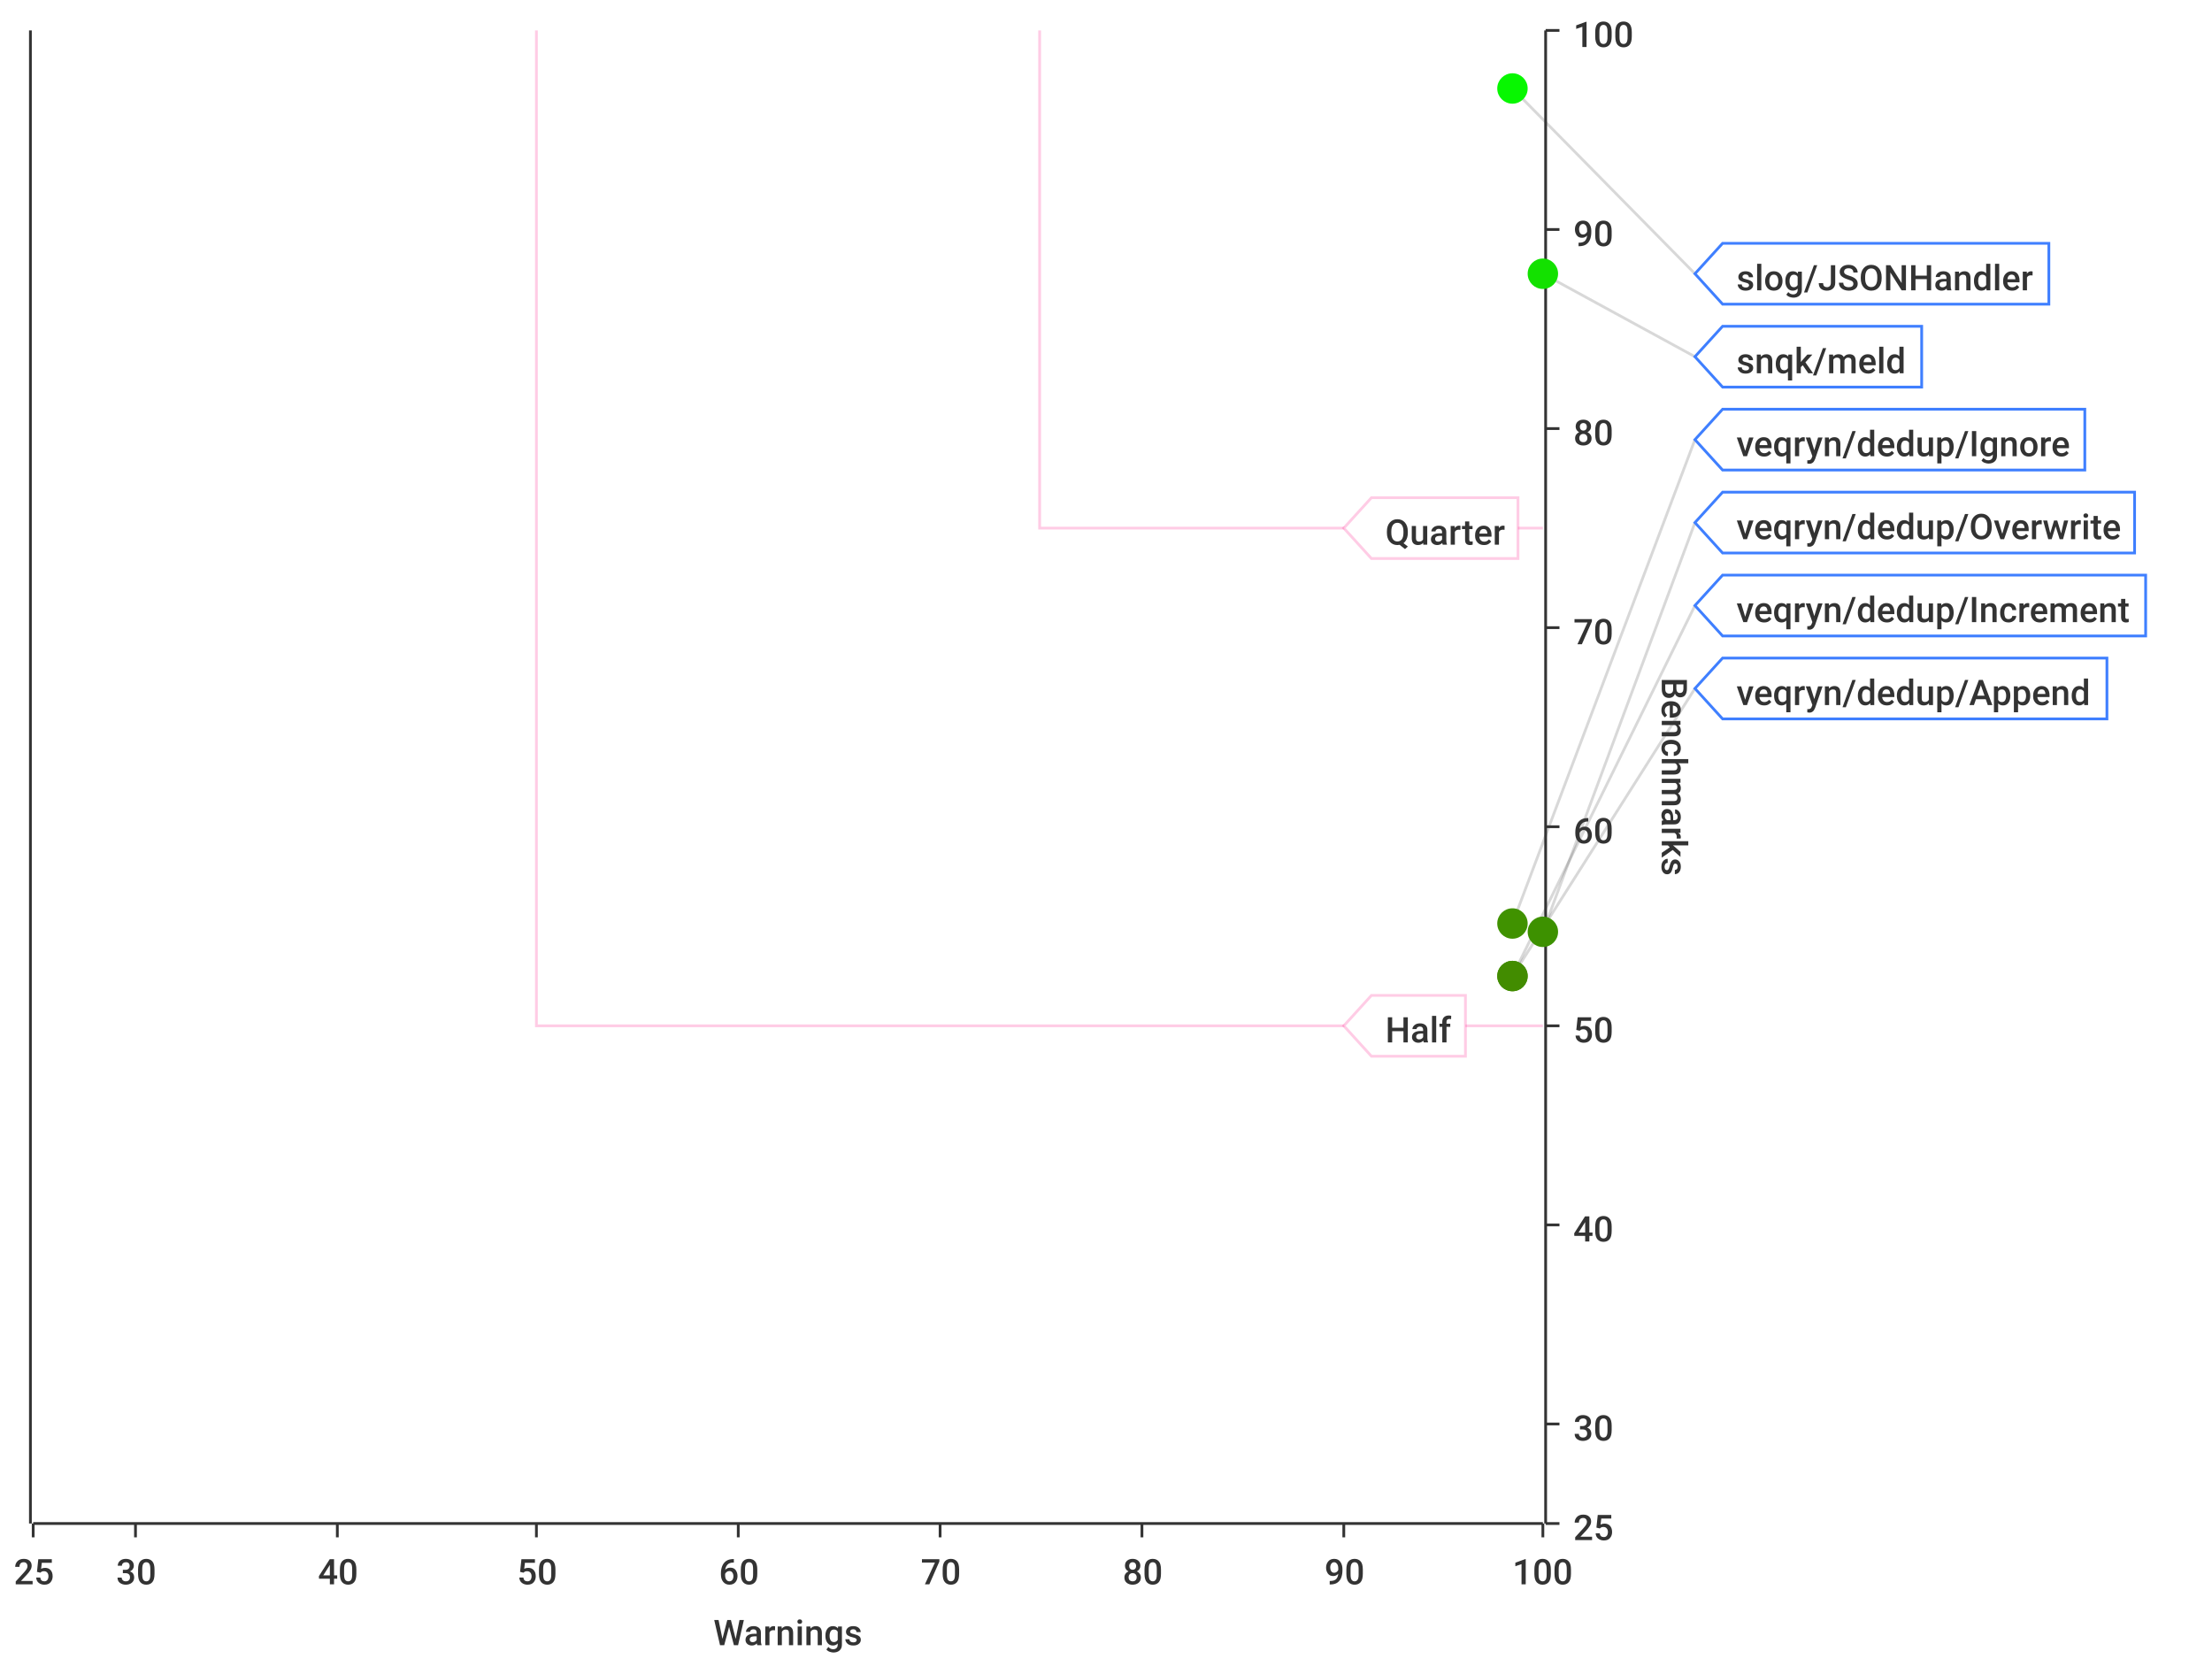
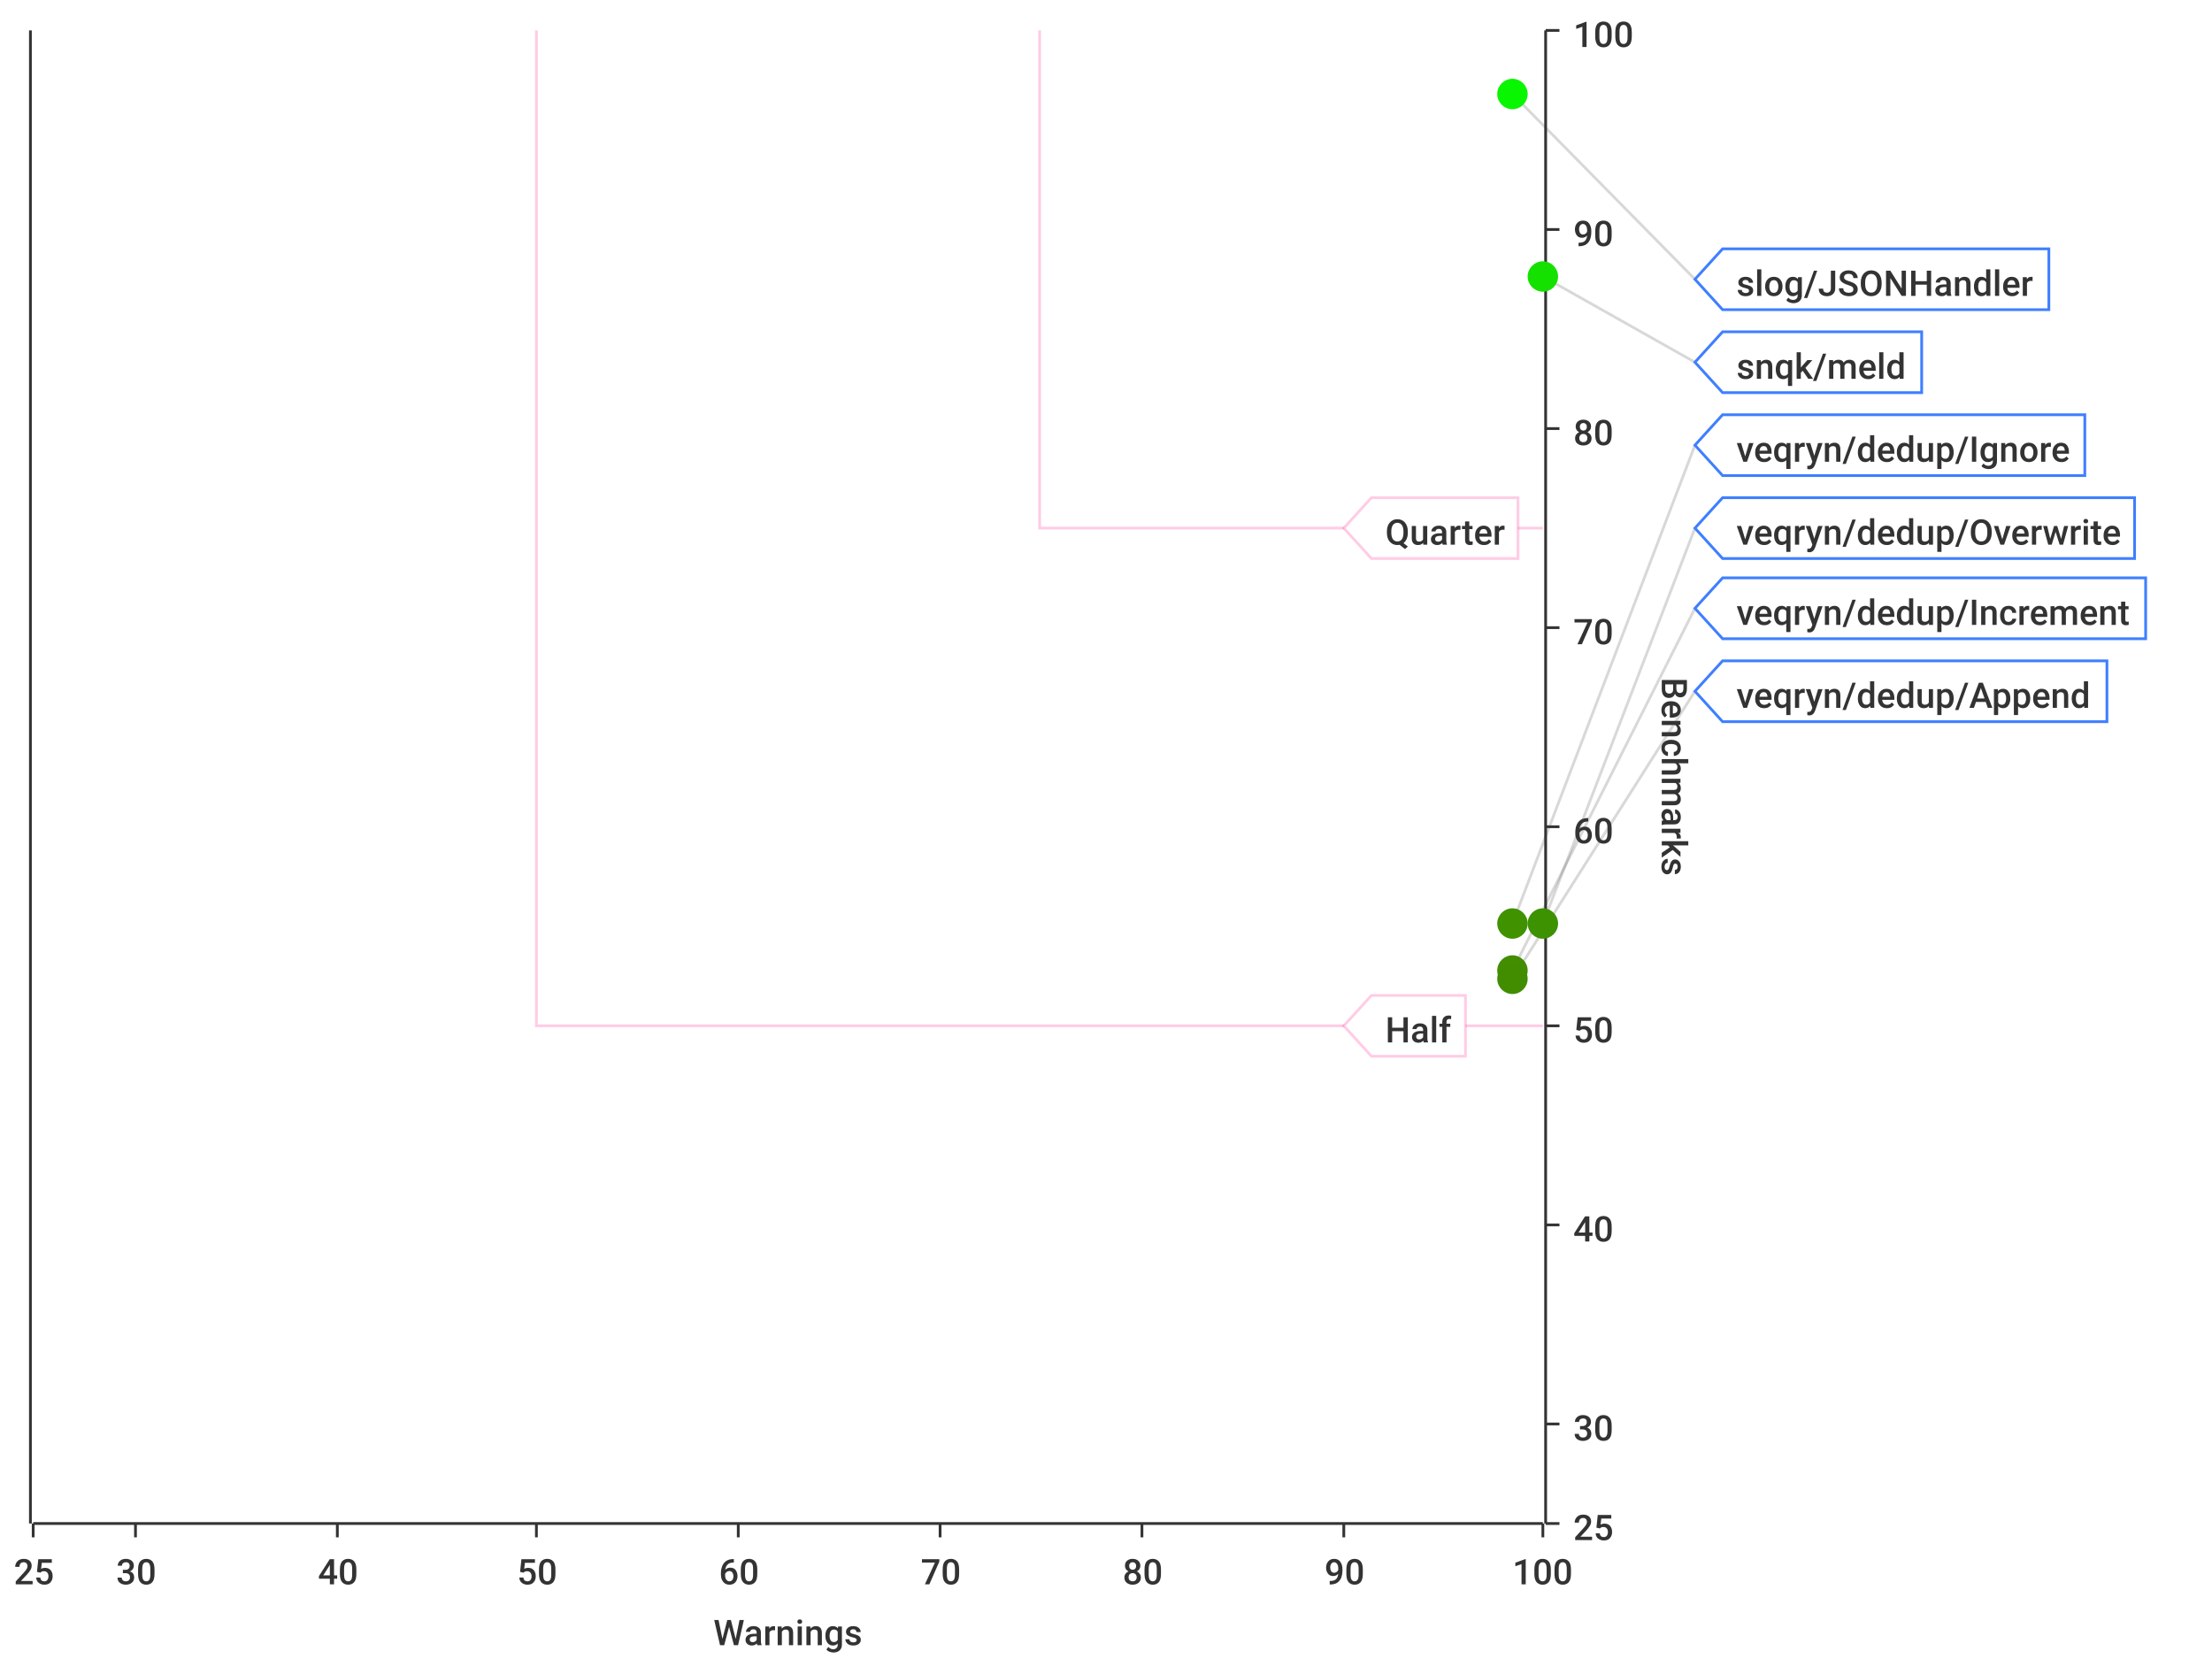
- <svg xmlns="http://www.w3.org/2000/svg" width="800" height="600">\n<path d="M 0 0 L 800 0 L 800 600 L 0 600 L 0 0" style="stroke-width:0;stroke:rgba(255,255,255,1.0);fill:rgba(255,255,255,1.0)" />
+ <svg xmlns="http://www.w3.org/2000/svg" viewBox="0 0 800 600">
+   <path d="M 0 0 L 800 0 L 800 600 L 0 600 L 0 0" style="stroke-width:0;stroke:rgba(255,255,255,1.0);fill:rgba(255,255,255,1.0)" />
  <path d="M 12 11 L 558 11 L 558 551 L 12 551 L 12 11" style="stroke-width:0;stroke:rgba(255,255,255,1.0);fill:rgba(255,255,255,1.0)" />
-   <path d="M 12 551 L 558 551" style="stroke-width:1;stroke:rgba(51,51,51,1.0);fill:none" />
-   <path d="M 12 551 L 12 556" style="stroke-width:1;stroke:rgba(51,51,51,1.0);fill:none" />
+   <path d="M 12 551 L 558 551" style="stroke-width:1;stroke:rgba(51,51,51,1.0);fill:rgba(255,255,255,0.0)" />
+   <path d="M 12 551 L 12 556" style="stroke-width:1;stroke:rgba(51,51,51,1.0);fill:rgba(255,255,255,0.0)" />
  <text x="5" y="573" style="stroke-width:0;stroke:none;fill:rgba(51,51,51,1.0);font-size:12.8px;font-family:'Roboto Medium',sans-serif">25</text>
-   <path d="M 49 551 L 49 556" style="stroke-width:1;stroke:rgba(51,51,51,1.0);fill:none" />
+   <path d="M 49 551 L 49 556" style="stroke-width:1;stroke:rgba(51,51,51,1.0);fill:rgba(255,255,255,0.0)" />
  <text x="42" y="573" style="stroke-width:0;stroke:none;fill:rgba(51,51,51,1.0);font-size:12.8px;font-family:'Roboto Medium',sans-serif">30</text>
-   <path d="M 122 551 L 122 556" style="stroke-width:1;stroke:rgba(51,51,51,1.0);fill:none" />
+   <path d="M 122 551 L 122 556" style="stroke-width:1;stroke:rgba(51,51,51,1.0);fill:rgba(255,255,255,0.0)" />
  <text x="115" y="573" style="stroke-width:0;stroke:none;fill:rgba(51,51,51,1.0);font-size:12.8px;font-family:'Roboto Medium',sans-serif">40</text>
-   <path d="M 194 551 L 194 556" style="stroke-width:1;stroke:rgba(51,51,51,1.0);fill:none" />
+   <path d="M 194 551 L 194 556" style="stroke-width:1;stroke:rgba(51,51,51,1.0);fill:rgba(255,255,255,0.0)" />
  <text x="187" y="573" style="stroke-width:0;stroke:none;fill:rgba(51,51,51,1.0);font-size:12.8px;font-family:'Roboto Medium',sans-serif">50</text>
-   <path d="M 267 551 L 267 556" style="stroke-width:1;stroke:rgba(51,51,51,1.0);fill:none" />
+   <path d="M 267 551 L 267 556" style="stroke-width:1;stroke:rgba(51,51,51,1.0);fill:rgba(255,255,255,0.0)" />
  <text x="260" y="573" style="stroke-width:0;stroke:none;fill:rgba(51,51,51,1.0);font-size:12.8px;font-family:'Roboto Medium',sans-serif">60</text>
-   <path d="M 340 551 L 340 556" style="stroke-width:1;stroke:rgba(51,51,51,1.0);fill:none" />
+   <path d="M 340 551 L 340 556" style="stroke-width:1;stroke:rgba(51,51,51,1.0);fill:rgba(255,255,255,0.0)" />
  <text x="333" y="573" style="stroke-width:0;stroke:none;fill:rgba(51,51,51,1.0);font-size:12.8px;font-family:'Roboto Medium',sans-serif">70</text>
-   <path d="M 413 551 L 413 556" style="stroke-width:1;stroke:rgba(51,51,51,1.0);fill:none" />
+   <path d="M 413 551 L 413 556" style="stroke-width:1;stroke:rgba(51,51,51,1.0);fill:rgba(255,255,255,0.0)" />
  <text x="406" y="573" style="stroke-width:0;stroke:none;fill:rgba(51,51,51,1.0);font-size:12.8px;font-family:'Roboto Medium',sans-serif">80</text>
-   <path d="M 486 551 L 486 556" style="stroke-width:1;stroke:rgba(51,51,51,1.0);fill:none" />
+   <path d="M 486 551 L 486 556" style="stroke-width:1;stroke:rgba(51,51,51,1.0);fill:rgba(255,255,255,0.0)" />
  <text x="479" y="573" style="stroke-width:0;stroke:none;fill:rgba(51,51,51,1.0);font-size:12.8px;font-family:'Roboto Medium',sans-serif">90</text>
-   <path d="M 558 551 L 558 556" style="stroke-width:1;stroke:rgba(51,51,51,1.0);fill:none" />
+   <path d="M 558 551 L 558 556" style="stroke-width:1;stroke:rgba(51,51,51,1.0);fill:rgba(255,255,255,0.0)" />
  <text x="547" y="573" style="stroke-width:0;stroke:none;fill:rgba(51,51,51,1.0);font-size:12.8px;font-family:'Roboto Medium',sans-serif">100</text>
  <text x="258" y="595" style="stroke-width:0;stroke:none;fill:rgba(51,51,51,1.0);font-size:12.8px;font-family:'Roboto Medium',sans-serif">Warnings</text>
-   <path d="M 49 551 L 49 11" style="stroke-width:0;stroke:none;fill:none" />
-   <path d="M 122 551 L 122 11" style="stroke-width:0;stroke:none;fill:none" />
-   <path d="M 194 551 L 194 11" style="stroke-width:0;stroke:none;fill:none" />
-   <path d="M 267 551 L 267 11" style="stroke-width:0;stroke:none;fill:none" />
-   <path d="M 340 551 L 340 11" style="stroke-width:0;stroke:none;fill:none" />
-   <path d="M 413 551 L 413 11" style="stroke-width:0;stroke:none;fill:none" />
-   <path d="M 486 551 L 486 11" style="stroke-width:0;stroke:none;fill:none" />
-   <path d="M 559 551 L 559 11" style="stroke-width:1;stroke:rgba(51,51,51,1.0);fill:none" />
-   <path d="M 559 551 L 564 551" style="stroke-width:1;stroke:rgba(51,51,51,1.0);fill:none" />
+   <path d="M 49 551 L 49 11" style="stroke-width:0;stroke:rgba(255,255,255,0.0);fill:none" />
+   <path d="M 122 551 L 122 11" style="stroke-width:0;stroke:rgba(255,255,255,0.0);fill:none" />
+   <path d="M 194 551 L 194 11" style="stroke-width:0;stroke:rgba(255,255,255,0.0);fill:none" />
+   <path d="M 267 551 L 267 11" style="stroke-width:0;stroke:rgba(255,255,255,0.0);fill:none" />
+   <path d="M 340 551 L 340 11" style="stroke-width:0;stroke:rgba(255,255,255,0.0);fill:none" />
+   <path d="M 413 551 L 413 11" style="stroke-width:0;stroke:rgba(255,255,255,0.0);fill:none" />
+   <path d="M 486 551 L 486 11" style="stroke-width:0;stroke:rgba(255,255,255,0.0);fill:none" />
+   <path d="M 559 551 L 559 11" style="stroke-width:1;stroke:rgba(51,51,51,1.0);fill:rgba(255,255,255,0.0)" />
+   <path d="M 559 551 L 564 551" style="stroke-width:1;stroke:rgba(51,51,51,1.0);fill:rgba(255,255,255,0.0)" />
  <text x="569" y="557" style="stroke-width:0;stroke:none;fill:rgba(51,51,51,1.0);font-size:12.8px;font-family:'Roboto Medium',sans-serif">25</text>
-   <path d="M 559 515 L 564 515" style="stroke-width:1;stroke:rgba(51,51,51,1.0);fill:none" />
+   <path d="M 559 515 L 564 515" style="stroke-width:1;stroke:rgba(51,51,51,1.0);fill:rgba(255,255,255,0.0)" />
  <text x="569" y="521" style="stroke-width:0;stroke:none;fill:rgba(51,51,51,1.0);font-size:12.8px;font-family:'Roboto Medium',sans-serif">30</text>
-   <path d="M 559 443 L 564 443" style="stroke-width:1;stroke:rgba(51,51,51,1.0);fill:none" />
+   <path d="M 559 443 L 564 443" style="stroke-width:1;stroke:rgba(51,51,51,1.0);fill:rgba(255,255,255,0.0)" />
  <text x="569" y="449" style="stroke-width:0;stroke:none;fill:rgba(51,51,51,1.0);font-size:12.8px;font-family:'Roboto Medium',sans-serif">40</text>
-   <path d="M 559 371 L 564 371" style="stroke-width:1;stroke:rgba(51,51,51,1.0);fill:none" />
+   <path d="M 559 371 L 564 371" style="stroke-width:1;stroke:rgba(51,51,51,1.0);fill:rgba(255,255,255,0.0)" />
  <text x="569" y="377" style="stroke-width:0;stroke:none;fill:rgba(51,51,51,1.0);font-size:12.8px;font-family:'Roboto Medium',sans-serif">50</text>
-   <path d="M 559 299 L 564 299" style="stroke-width:1;stroke:rgba(51,51,51,1.0);fill:none" />
+   <path d="M 559 299 L 564 299" style="stroke-width:1;stroke:rgba(51,51,51,1.0);fill:rgba(255,255,255,0.0)" />
  <text x="569" y="305" style="stroke-width:0;stroke:none;fill:rgba(51,51,51,1.0);font-size:12.8px;font-family:'Roboto Medium',sans-serif">60</text>
-   <path d="M 559 227 L 564 227" style="stroke-width:1;stroke:rgba(51,51,51,1.0);fill:none" />
+   <path d="M 559 227 L 564 227" style="stroke-width:1;stroke:rgba(51,51,51,1.0);fill:rgba(255,255,255,0.0)" />
  <text x="569" y="233" style="stroke-width:0;stroke:none;fill:rgba(51,51,51,1.0);font-size:12.8px;font-family:'Roboto Medium',sans-serif">70</text>
-   <path d="M 559 155 L 564 155" style="stroke-width:1;stroke:rgba(51,51,51,1.0);fill:none" />
+   <path d="M 559 155 L 564 155" style="stroke-width:1;stroke:rgba(51,51,51,1.0);fill:rgba(255,255,255,0.0)" />
  <text x="569" y="161" style="stroke-width:0;stroke:none;fill:rgba(51,51,51,1.0);font-size:12.8px;font-family:'Roboto Medium',sans-serif">80</text>
-   <path d="M 559 83 L 564 83" style="stroke-width:1;stroke:rgba(51,51,51,1.0);fill:none" />
+   <path d="M 559 83 L 564 83" style="stroke-width:1;stroke:rgba(51,51,51,1.0);fill:rgba(255,255,255,0.0)" />
  <text x="569" y="89" style="stroke-width:0;stroke:none;fill:rgba(51,51,51,1.0);font-size:12.8px;font-family:'Roboto Medium',sans-serif">90</text>
-   <path d="M 559 11 L 564 11" style="stroke-width:1;stroke:rgba(51,51,51,1.0);fill:none" />
+   <path d="M 559 11 L 564 11" style="stroke-width:1;stroke:rgba(51,51,51,1.0);fill:rgba(255,255,255,0.0)" />
  <text x="569" y="17" style="stroke-width:0;stroke:none;fill:rgba(51,51,51,1.0);font-size:12.8px;font-family:'Roboto Medium',sans-serif">100</text>
  <text x="601" y="245" style="stroke-width:0;stroke:none;fill:rgba(51,51,51,1.0);font-size:12.8px;font-family:'Roboto Medium',sans-serif" transform="rotate(90.00,601,245)">Benchmarks</text>
-   <path d="M 12 731 L 558 731" style="stroke-width:0;stroke:none;fill:none" />
-   <path d="M 12 515 L 558 515" style="stroke-width:0;stroke:none;fill:none" />
-   <path d="M 12 443 L 558 443" style="stroke-width:0;stroke:none;fill:none" />
-   <path d="M 12 371 L 558 371" style="stroke-width:0;stroke:none;fill:none" />
-   <path d="M 12 299 L 558 299" style="stroke-width:0;stroke:none;fill:none" />
-   <path d="M 12 227 L 558 227" style="stroke-width:0;stroke:none;fill:none" />
-   <path d="M 12 155 L 558 155" style="stroke-width:0;stroke:none;fill:none" />
-   <path d="M 12 83 L 558 83" style="stroke-width:0;stroke:none;fill:none" />
-   <path d="M 11 551 L 11 11" style="stroke-width:1;stroke:rgba(51,51,51,1.0);fill:none" />
-   <path d="M 11 -9223372036854775257 L 6 -9223372036854775257" style="stroke-width:1;stroke:rgba(51,51,51,1.0);fill:none" />
+   <path d="M 12 731 L 558 731" style="stroke-width:0;stroke:rgba(255,255,255,0.0);fill:none" />
+   <path d="M 12 515 L 558 515" style="stroke-width:0;stroke:rgba(255,255,255,0.0);fill:none" />
+   <path d="M 12 443 L 558 443" style="stroke-width:0;stroke:rgba(255,255,255,0.0);fill:none" />
+   <path d="M 12 371 L 558 371" style="stroke-width:0;stroke:rgba(255,255,255,0.0);fill:none" />
+   <path d="M 12 299 L 558 299" style="stroke-width:0;stroke:rgba(255,255,255,0.0);fill:none" />
+   <path d="M 12 227 L 558 227" style="stroke-width:0;stroke:rgba(255,255,255,0.0);fill:none" />
+   <path d="M 12 155 L 558 155" style="stroke-width:0;stroke:rgba(255,255,255,0.0);fill:none" />
+   <path d="M 12 83 L 558 83" style="stroke-width:0;stroke:rgba(255,255,255,0.0);fill:none" />
+   <path d="M 11 551 L 11 11" style="stroke-width:1;stroke:rgba(51,51,51,1.0);fill:rgba(255,255,255,0.0)" />
+   <path d="M 11 -9223372036854775257 L 6 -9223372036854775257" style="stroke-width:1;stroke:rgba(51,51,51,1.0);fill:rgba(255,255,255,0.0)" />
  <text x="-25" y="-9223372036854775251" style="stroke-width:0;stroke:none;fill:rgba(51,51,51,1.0);font-size:12.8px;font-family:'Roboto Medium',sans-serif">0.00</text>
-   <path d="M 11 -9223372036854775257 L 6 -9223372036854775257" style="stroke-width:1;stroke:rgba(51,51,51,1.0);fill:none" />
+   <path d="M 11 -9223372036854775257 L 6 -9223372036854775257" style="stroke-width:1;stroke:rgba(51,51,51,1.0);fill:rgba(255,255,255,0.0)" />
  <text x="-25" y="-9223372036854775251" style="stroke-width:0;stroke:none;fill:rgba(51,51,51,1.0);font-size:12.8px;font-family:'Roboto Medium',sans-serif">0.00</text>
-   <path d="M 11 -9223372036854775257 L 6 -9223372036854775257" style="stroke-width:1;stroke:rgba(51,51,51,1.0);fill:none" />
+   <path d="M 11 -9223372036854775257 L 6 -9223372036854775257" style="stroke-width:1;stroke:rgba(51,51,51,1.0);fill:rgba(255,255,255,0.0)" />
  <text x="-25" y="-9223372036854775251" style="stroke-width:0;stroke:none;fill:rgba(51,51,51,1.0);font-size:12.8px;font-family:'Roboto Medium',sans-serif">0.00</text>
-   <path d="M 11 -9223372036854775257 L 6 -9223372036854775257" style="stroke-width:1;stroke:rgba(51,51,51,1.0);fill:none" />
+   <path d="M 11 -9223372036854775257 L 6 -9223372036854775257" style="stroke-width:1;stroke:rgba(51,51,51,1.0);fill:rgba(255,255,255,0.0)" />
  <text x="-25" y="-9223372036854775251" style="stroke-width:0;stroke:none;fill:rgba(51,51,51,1.0);font-size:12.8px;font-family:'Roboto Medium',sans-serif">0.00</text>
-   <path d="M 11 -9223372036854775257 L 6 -9223372036854775257" style="stroke-width:1;stroke:rgba(51,51,51,1.0);fill:none" />
+   <path d="M 11 -9223372036854775257 L 6 -9223372036854775257" style="stroke-width:1;stroke:rgba(51,51,51,1.0);fill:rgba(255,255,255,0.0)" />
  <text x="-25" y="-9223372036854775251" style="stroke-width:0;stroke:none;fill:rgba(51,51,51,1.0);font-size:12.8px;font-family:'Roboto Medium',sans-serif">0.00</text>
-   <path d="M 11 -9223372036854775257 L 6 -9223372036854775257" style="stroke-width:1;stroke:rgba(51,51,51,1.0);fill:none" />
+   <path d="M 11 -9223372036854775257 L 6 -9223372036854775257" style="stroke-width:1;stroke:rgba(51,51,51,1.0);fill:rgba(255,255,255,0.0)" />
  <text x="-25" y="-9223372036854775251" style="stroke-width:0;stroke:none;fill:rgba(51,51,51,1.0);font-size:12.8px;font-family:'Roboto Medium',sans-serif">0.00</text>
-   <path d="M 11 -9223372036854775257 L 6 -9223372036854775257" style="stroke-width:1;stroke:rgba(51,51,51,1.0);fill:none" />
+   <path d="M 11 -9223372036854775257 L 6 -9223372036854775257" style="stroke-width:1;stroke:rgba(51,51,51,1.0);fill:rgba(255,255,255,0.0)" />
  <text x="-25" y="-9223372036854775251" style="stroke-width:0;stroke:none;fill:rgba(51,51,51,1.0);font-size:12.8px;font-family:'Roboto Medium',sans-serif">0.00</text>
-   <path d="M 11 -9223372036854775257 L 6 -9223372036854775257" style="stroke-width:1;stroke:rgba(51,51,51,1.0);fill:none" />
+   <path d="M 11 -9223372036854775257 L 6 -9223372036854775257" style="stroke-width:1;stroke:rgba(51,51,51,1.0);fill:rgba(255,255,255,0.0)" />
  <text x="-25" y="-9223372036854775251" style="stroke-width:0;stroke:none;fill:rgba(51,51,51,1.0);font-size:12.8px;font-family:'Roboto Medium',sans-serif">0.00</text>
-   <path d="M 11 -9223372036854775257 L 6 -9223372036854775257" style="stroke-width:1;stroke:rgba(51,51,51,1.0);fill:none" />
+   <path d="M 11 -9223372036854775257 L 6 -9223372036854775257" style="stroke-width:1;stroke:rgba(51,51,51,1.0);fill:rgba(255,255,255,0.0)" />
  <text x="-25" y="-9223372036854775251" style="stroke-width:0;stroke:none;fill:rgba(51,51,51,1.0);font-size:12.8px;font-family:'Roboto Medium',sans-serif">0.00</text>
-   <path d="M 11 -9223372036854775257 L 6 -9223372036854775257" style="stroke-width:1;stroke:rgba(51,51,51,1.0);fill:none" />
+   <path d="M 11 -9223372036854775257 L 6 -9223372036854775257" style="stroke-width:1;stroke:rgba(51,51,51,1.0);fill:rgba(255,255,255,0.0)" />
  <text x="-25" y="-9223372036854775251" style="stroke-width:0;stroke:none;fill:rgba(51,51,51,1.0);font-size:12.8px;font-family:'Roboto Medium',sans-serif">0.00</text>
-   <path d="M 11 -9223372036854775257 L 6 -9223372036854775257" style="stroke-width:1;stroke:rgba(51,51,51,1.0);fill:none" />
+   <path d="M 11 -9223372036854775257 L 6 -9223372036854775257" style="stroke-width:1;stroke:rgba(51,51,51,1.0);fill:rgba(255,255,255,0.0)" />
  <text x="-25" y="-9223372036854775251" style="stroke-width:0;stroke:none;fill:rgba(51,51,51,1.0);font-size:12.8px;font-family:'Roboto Medium',sans-serif">0.00</text>
-   <path d="M 11 -9223372036854775257 L 6 -9223372036854775257" style="stroke-width:1;stroke:rgba(51,51,51,1.0);fill:none" />
+   <path d="M 11 -9223372036854775257 L 6 -9223372036854775257" style="stroke-width:1;stroke:rgba(51,51,51,1.0);fill:rgba(255,255,255,0.0)" />
  <text x="-25" y="-9223372036854775251" style="stroke-width:0;stroke:none;fill:rgba(51,51,51,1.0);font-size:12.8px;font-family:'Roboto Medium',sans-serif">0.00</text>
-   <path d="M 11 -9223372036854775257 L 6 -9223372036854775257" style="stroke-width:1;stroke:rgba(51,51,51,1.0);fill:none" />
+   <path d="M 11 -9223372036854775257 L 6 -9223372036854775257" style="stroke-width:1;stroke:rgba(51,51,51,1.0);fill:rgba(255,255,255,0.0)" />
  <text x="-25" y="-9223372036854775251" style="stroke-width:0;stroke:none;fill:rgba(51,51,51,1.0);font-size:12.8px;font-family:'Roboto Medium',sans-serif">0.00</text>
-   <path d="M 11 -9223372036854775257 L 6 -9223372036854775257" style="stroke-width:1;stroke:rgba(51,51,51,1.0);fill:none" />
+   <path d="M 11 -9223372036854775257 L 6 -9223372036854775257" style="stroke-width:1;stroke:rgba(51,51,51,1.0);fill:rgba(255,255,255,0.0)" />
  <text x="-25" y="-9223372036854775251" style="stroke-width:0;stroke:none;fill:rgba(51,51,51,1.0);font-size:12.8px;font-family:'Roboto Medium',sans-serif">0.00</text>
-   <path d="M 11 -9223372036854775257 L 6 -9223372036854775257" style="stroke-width:1;stroke:rgba(51,51,51,1.0);fill:none" />
+   <path d="M 11 -9223372036854775257 L 6 -9223372036854775257" style="stroke-width:1;stroke:rgba(51,51,51,1.0);fill:rgba(255,255,255,0.0)" />
  <text x="-25" y="-9223372036854775251" style="stroke-width:0;stroke:none;fill:rgba(51,51,51,1.0);font-size:12.8px;font-family:'Roboto Medium',sans-serif">0.00</text>
-   <path d="M 12 -9223372036854775257 L 558 -9223372036854775257" style="stroke-width:0;stroke:none;fill:none" />
-   <path d="M 12 -9223372036854775257 L 558 -9223372036854775257" style="stroke-width:0;stroke:none;fill:none" />
-   <path d="M 12 -9223372036854775257 L 558 -9223372036854775257" style="stroke-width:0;stroke:none;fill:none" />
-   <path d="M 12 -9223372036854775257 L 558 -9223372036854775257" style="stroke-width:0;stroke:none;fill:none" />
-   <path d="M 12 -9223372036854775257 L 558 -9223372036854775257" style="stroke-width:0;stroke:none;fill:none" />
-   <path d="M 12 -9223372036854775257 L 558 -9223372036854775257" style="stroke-width:0;stroke:none;fill:none" />
-   <path d="M 12 -9223372036854775257 L 558 -9223372036854775257" style="stroke-width:0;stroke:none;fill:none" />
-   <path d="M 12 -9223372036854775257 L 558 -9223372036854775257" style="stroke-width:0;stroke:none;fill:none" />
-   <path d="M 12 -9223372036854775257 L 558 -9223372036854775257" style="stroke-width:0;stroke:none;fill:none" />
-   <path d="M 12 -9223372036854775257 L 558 -9223372036854775257" style="stroke-width:0;stroke:none;fill:none" />
-   <path d="M 12 -9223372036854775257 L 558 -9223372036854775257" style="stroke-width:0;stroke:none;fill:none" />
-   <path d="M 12 -9223372036854775257 L 558 -9223372036854775257" style="stroke-width:0;stroke:none;fill:none" />
-   <path d="M 12 -9223372036854775257 L 558 -9223372036854775257" style="stroke-width:0;stroke:none;fill:none" />
-   <path d="M 12 -9223372036854775257 L 558 -9223372036854775257" style="stroke-width:0;stroke:none;fill:none" />
-   <path d="M 547 32 L 613 99" style="stroke-width:1;stroke:rgba(63,63,63,0.2);fill:none" />
-   <path d="M 558 99 L 613 129" style="stroke-width:1;stroke:rgba(63,63,63,0.2);fill:none" />
-   <path d="M 547 334 L 613 159" style="stroke-width:1;stroke:rgba(63,63,63,0.2);fill:none" />
-   <path d="M 558 337 L 613 189" style="stroke-width:1;stroke:rgba(63,63,63,0.2);fill:none" />
-   <path d="M 547 353 L 613 219" style="stroke-width:1;stroke:rgba(63,63,63,0.2);fill:none" />
-   <path d="M 547 353 L 613 249" style="stroke-width:1;stroke:rgba(63,63,63,0.2);fill:none" />
-   <path d="M 194 11 L 194 371 L 558 371" style="stroke-width:1;stroke:rgba(255,0,127,0.2);fill:none" />
-   <path d="M 376 11 L 376 191 L 558 191" style="stroke-width:1;stroke:rgba(255,0,127,0.2);fill:none" />
+   <path d="M 12 -9223372036854775257 L 558 -9223372036854775257" style="stroke-width:0;stroke:rgba(255,255,255,0.0);fill:none" />
+   <path d="M 12 -9223372036854775257 L 558 -9223372036854775257" style="stroke-width:0;stroke:rgba(255,255,255,0.0);fill:none" />
+   <path d="M 12 -9223372036854775257 L 558 -9223372036854775257" style="stroke-width:0;stroke:rgba(255,255,255,0.0);fill:none" />
+   <path d="M 12 -9223372036854775257 L 558 -9223372036854775257" style="stroke-width:0;stroke:rgba(255,255,255,0.0);fill:none" />
+   <path d="M 12 -9223372036854775257 L 558 -9223372036854775257" style="stroke-width:0;stroke:rgba(255,255,255,0.0);fill:none" />
+   <path d="M 12 -9223372036854775257 L 558 -9223372036854775257" style="stroke-width:0;stroke:rgba(255,255,255,0.0);fill:none" />
+   <path d="M 12 -9223372036854775257 L 558 -9223372036854775257" style="stroke-width:0;stroke:rgba(255,255,255,0.0);fill:none" />
+   <path d="M 12 -9223372036854775257 L 558 -9223372036854775257" style="stroke-width:0;stroke:rgba(255,255,255,0.0);fill:none" />
+   <path d="M 12 -9223372036854775257 L 558 -9223372036854775257" style="stroke-width:0;stroke:rgba(255,255,255,0.0);fill:none" />
+   <path d="M 12 -9223372036854775257 L 558 -9223372036854775257" style="stroke-width:0;stroke:rgba(255,255,255,0.0);fill:none" />
+   <path d="M 12 -9223372036854775257 L 558 -9223372036854775257" style="stroke-width:0;stroke:rgba(255,255,255,0.0);fill:none" />
+   <path d="M 12 -9223372036854775257 L 558 -9223372036854775257" style="stroke-width:0;stroke:rgba(255,255,255,0.0);fill:none" />
+   <path d="M 12 -9223372036854775257 L 558 -9223372036854775257" style="stroke-width:0;stroke:rgba(255,255,255,0.0);fill:none" />
+   <path d="M 12 -9223372036854775257 L 558 -9223372036854775257" style="stroke-width:0;stroke:rgba(255,255,255,0.0);fill:none" />
+   <path d="M 547 34 L 613 101" style="stroke-width:1;stroke:rgba(63,63,63,0.2);fill:rgba(255,255,255,0.0)" />
+   <path d="M 558 100 L 613 131" style="stroke-width:1;stroke:rgba(63,63,63,0.2);fill:rgba(255,255,255,0.0)" />
+   <path d="M 547 334 L 613 161" style="stroke-width:1;stroke:rgba(63,63,63,0.2);fill:rgba(255,255,255,0.0)" />
+   <path d="M 558 334 L 613 191" style="stroke-width:1;stroke:rgba(63,63,63,0.2);fill:rgba(255,255,255,0.0)" />
+   <path d="M 547 351 L 613 220" style="stroke-width:1;stroke:rgba(63,63,63,0.2);fill:rgba(255,255,255,0.0)" />
+   <path d="M 547 354 L 613 250" style="stroke-width:1;stroke:rgba(63,63,63,0.2);fill:rgba(255,255,255,0.0)" />
+   <path d="M 194 11 L 194 371 L 558 371" style="stroke-width:1;stroke:rgba(255,0,127,0.2);fill:rgba(255,255,255,0.0)" />
+   <path d="M 376 11 L 376 191 L 558 191" style="stroke-width:1;stroke:rgba(255,0,127,0.2);fill:rgba(255,255,255,0.0)" />
  <path d="M 486 371 L 496 360 L 530 360 L 530 382 L 496 382 L 486 371 Z" style="stroke-width:1;stroke:rgba(255,0,127,0.2);fill:rgba(255,255,255,1.0)" />
  <text x="501" y="377" style="stroke-width:0;stroke:none;fill:rgba(51,51,51,1.0);font-size:12.8px;font-family:'Roboto Medium',sans-serif">Half</text>
  <path d="M 486 191 L 496 180 L 549 180 L 549 202 L 496 202 L 486 191 Z" style="stroke-width:1;stroke:rgba(255,0,127,0.2);fill:rgba(255,255,255,1.0)" />
  <text x="501" y="197" style="stroke-width:0;stroke:none;fill:rgba(51,51,51,1.0);font-size:12.8px;font-family:'Roboto Medium',sans-serif">Quarter</text>
-   <circle cx="547" cy="32" r="5" style="stroke-width:1;stroke:rgba(7,247,0,1.0);fill:rgba(7,247,0,1.0)" />
-   <path d="" style="stroke-width:1;stroke:rgba(7,247,0,1.0);fill:rgba(7,247,0,1.0)" />
-   <circle cx="558" cy="99" r="5" style="stroke-width:1;stroke:rgba(19,225,0,1.0);fill:rgba(19,225,0,1.0)" />
-   <path d="" style="stroke-width:1;stroke:rgba(19,225,0,1.0);fill:rgba(19,225,0,1.0)" />
+   <circle cx="547" cy="34" r="5" style="stroke-width:1;stroke:rgba(8,246,0,1.0);fill:rgba(8,246,0,1.0)" />
+   <path d="" style="stroke-width:1;stroke:rgba(8,246,0,1.0);fill:rgba(8,246,0,1.0)" />
+   <circle cx="558" cy="100" r="5" style="stroke-width:1;stroke:rgba(20,225,0,1.0);fill:rgba(20,225,0,1.0)" />
+   <path d="" style="stroke-width:1;stroke:rgba(20,225,0,1.0);fill:rgba(20,225,0,1.0)" />
  <circle cx="547" cy="334" r="5" style="stroke-width:1;stroke:rgba(64,146,0,1.0);fill:rgba(64,146,0,1.0)" />
  <path d="" style="stroke-width:1;stroke:rgba(64,146,0,1.0);fill:rgba(64,146,0,1.0)" />
-   <circle cx="558" cy="337" r="5" style="stroke-width:1;stroke:rgba(61,145,0,1.0);fill:rgba(61,145,0,1.0)" />
-   <path d="" style="stroke-width:1;stroke:rgba(61,145,0,1.0);fill:rgba(61,145,0,1.0)" />
-   <circle cx="547" cy="353" r="5" style="stroke-width:1;stroke:rgba(66,140,0,1.0);fill:rgba(66,140,0,1.0)" />
+   <circle cx="558" cy="334" r="5" style="stroke-width:1;stroke:rgba(60,146,0,1.0);fill:rgba(60,146,0,1.0)" />
+   <path d="" style="stroke-width:1;stroke:rgba(60,146,0,1.0);fill:rgba(60,146,0,1.0)" />
+   <circle cx="547" cy="351" r="5" style="stroke-width:1;stroke:rgba(66,141,0,1.0);fill:rgba(66,141,0,1.0)" />
+   <path d="" style="stroke-width:1;stroke:rgba(66,141,0,1.0);fill:rgba(66,141,0,1.0)" />
+   <circle cx="547" cy="354" r="5" style="stroke-width:1;stroke:rgba(66,140,0,1.0);fill:rgba(66,140,0,1.0)" />
  <path d="" style="stroke-width:1;stroke:rgba(66,140,0,1.0);fill:rgba(66,140,0,1.0)" />
-   <circle cx="547" cy="353" r="5" style="stroke-width:1;stroke:rgba(66,140,0,1.0);fill:rgba(66,140,0,1.0)" />
-   <path d="" style="stroke-width:1;stroke:rgba(66,140,0,1.0);fill:rgba(66,140,0,1.0)" />
-   <path d="M 613 99 L 623 88 L 741 88 L 741 110 L 623 110 L 613 99 Z" style="stroke-width:1;stroke:rgba(63,127,255,1.0);fill:rgba(255,255,255,1.0)" />
-   <text x="628" y="105" style="stroke-width:0;stroke:none;fill:rgba(51,51,51,1.0);font-size:12.8px;font-family:'Roboto Medium',sans-serif">slog/JSONHandler</text>
-   <path d="M 613 129 L 623 118 L 695 118 L 695 140 L 623 140 L 613 129 Z" style="stroke-width:1;stroke:rgba(63,127,255,1.0);fill:rgba(255,255,255,1.0)" />
-   <text x="628" y="135" style="stroke-width:0;stroke:none;fill:rgba(51,51,51,1.0);font-size:12.8px;font-family:'Roboto Medium',sans-serif">snqk/meld</text>
-   <path d="M 613 159 L 623 148 L 754 148 L 754 170 L 623 170 L 613 159 Z" style="stroke-width:1;stroke:rgba(63,127,255,1.0);fill:rgba(255,255,255,1.0)" />
-   <text x="628" y="165" style="stroke-width:0;stroke:none;fill:rgba(51,51,51,1.0);font-size:12.8px;font-family:'Roboto Medium',sans-serif">veqryn/dedup/Ignore</text>
-   <path d="M 613 189 L 623 178 L 772 178 L 772 200 L 623 200 L 613 189 Z" style="stroke-width:1;stroke:rgba(63,127,255,1.0);fill:rgba(255,255,255,1.0)" />
-   <text x="628" y="195" style="stroke-width:0;stroke:none;fill:rgba(51,51,51,1.0);font-size:12.8px;font-family:'Roboto Medium',sans-serif">veqryn/dedup/Overwrite</text>
-   <path d="M 613 219 L 623 208 L 776 208 L 776 230 L 623 230 L 613 219 Z" style="stroke-width:1;stroke:rgba(63,127,255,1.0);fill:rgba(255,255,255,1.0)" />
-   <text x="628" y="225" style="stroke-width:0;stroke:none;fill:rgba(51,51,51,1.0);font-size:12.8px;font-family:'Roboto Medium',sans-serif">veqryn/dedup/Increment</text>
-   <path d="M 613 249 L 623 238 L 762 238 L 762 260 L 623 260 L 613 249 Z" style="stroke-width:1;stroke:rgba(63,127,255,1.0);fill:rgba(255,255,255,1.0)" />
-   <text x="628" y="255" style="stroke-width:0;stroke:none;fill:rgba(51,51,51,1.0);font-size:12.8px;font-family:'Roboto Medium',sans-serif">veqryn/dedup/Append</text>
+   <path d="M 613 101 L 623 90 L 741 90 L 741 112 L 623 112 L 613 101 Z" style="stroke-width:1;stroke:rgba(63,127,255,1.0);fill:rgba(255,255,255,1.0)" />
+   <text x="628" y="107" style="stroke-width:0;stroke:none;fill:rgba(51,51,51,1.0);font-size:12.8px;font-family:'Roboto Medium',sans-serif">slog/JSONHandler</text>
+   <path d="M 613 131 L 623 120 L 695 120 L 695 142 L 623 142 L 613 131 Z" style="stroke-width:1;stroke:rgba(63,127,255,1.0);fill:rgba(255,255,255,1.0)" />
+   <text x="628" y="137" style="stroke-width:0;stroke:none;fill:rgba(51,51,51,1.0);font-size:12.8px;font-family:'Roboto Medium',sans-serif">snqk/meld</text>
+   <path d="M 613 161 L 623 150 L 754 150 L 754 172 L 623 172 L 613 161 Z" style="stroke-width:1;stroke:rgba(63,127,255,1.0);fill:rgba(255,255,255,1.0)" />
+   <text x="628" y="167" style="stroke-width:0;stroke:none;fill:rgba(51,51,51,1.0);font-size:12.8px;font-family:'Roboto Medium',sans-serif">veqryn/dedup/Ignore</text>
+   <path d="M 613 191 L 623 180 L 772 180 L 772 202 L 623 202 L 613 191 Z" style="stroke-width:1;stroke:rgba(63,127,255,1.0);fill:rgba(255,255,255,1.0)" />
+   <text x="628" y="197" style="stroke-width:0;stroke:none;fill:rgba(51,51,51,1.0);font-size:12.8px;font-family:'Roboto Medium',sans-serif">veqryn/dedup/Overwrite</text>
+   <path d="M 613 220 L 623 209 L 776 209 L 776 231 L 623 231 L 613 220 Z" style="stroke-width:1;stroke:rgba(63,127,255,1.0);fill:rgba(255,255,255,1.0)" />
+   <text x="628" y="226" style="stroke-width:0;stroke:none;fill:rgba(51,51,51,1.0);font-size:12.8px;font-family:'Roboto Medium',sans-serif">veqryn/dedup/Increment</text>
+   <path d="M 613 250 L 623 239 L 762 239 L 762 261 L 623 261 L 613 250 Z" style="stroke-width:1;stroke:rgba(63,127,255,1.0);fill:rgba(255,255,255,1.0)" />
+   <text x="628" y="256" style="stroke-width:0;stroke:none;fill:rgba(51,51,51,1.0);font-size:12.8px;font-family:'Roboto Medium',sans-serif">veqryn/dedup/Append</text>
</svg>
